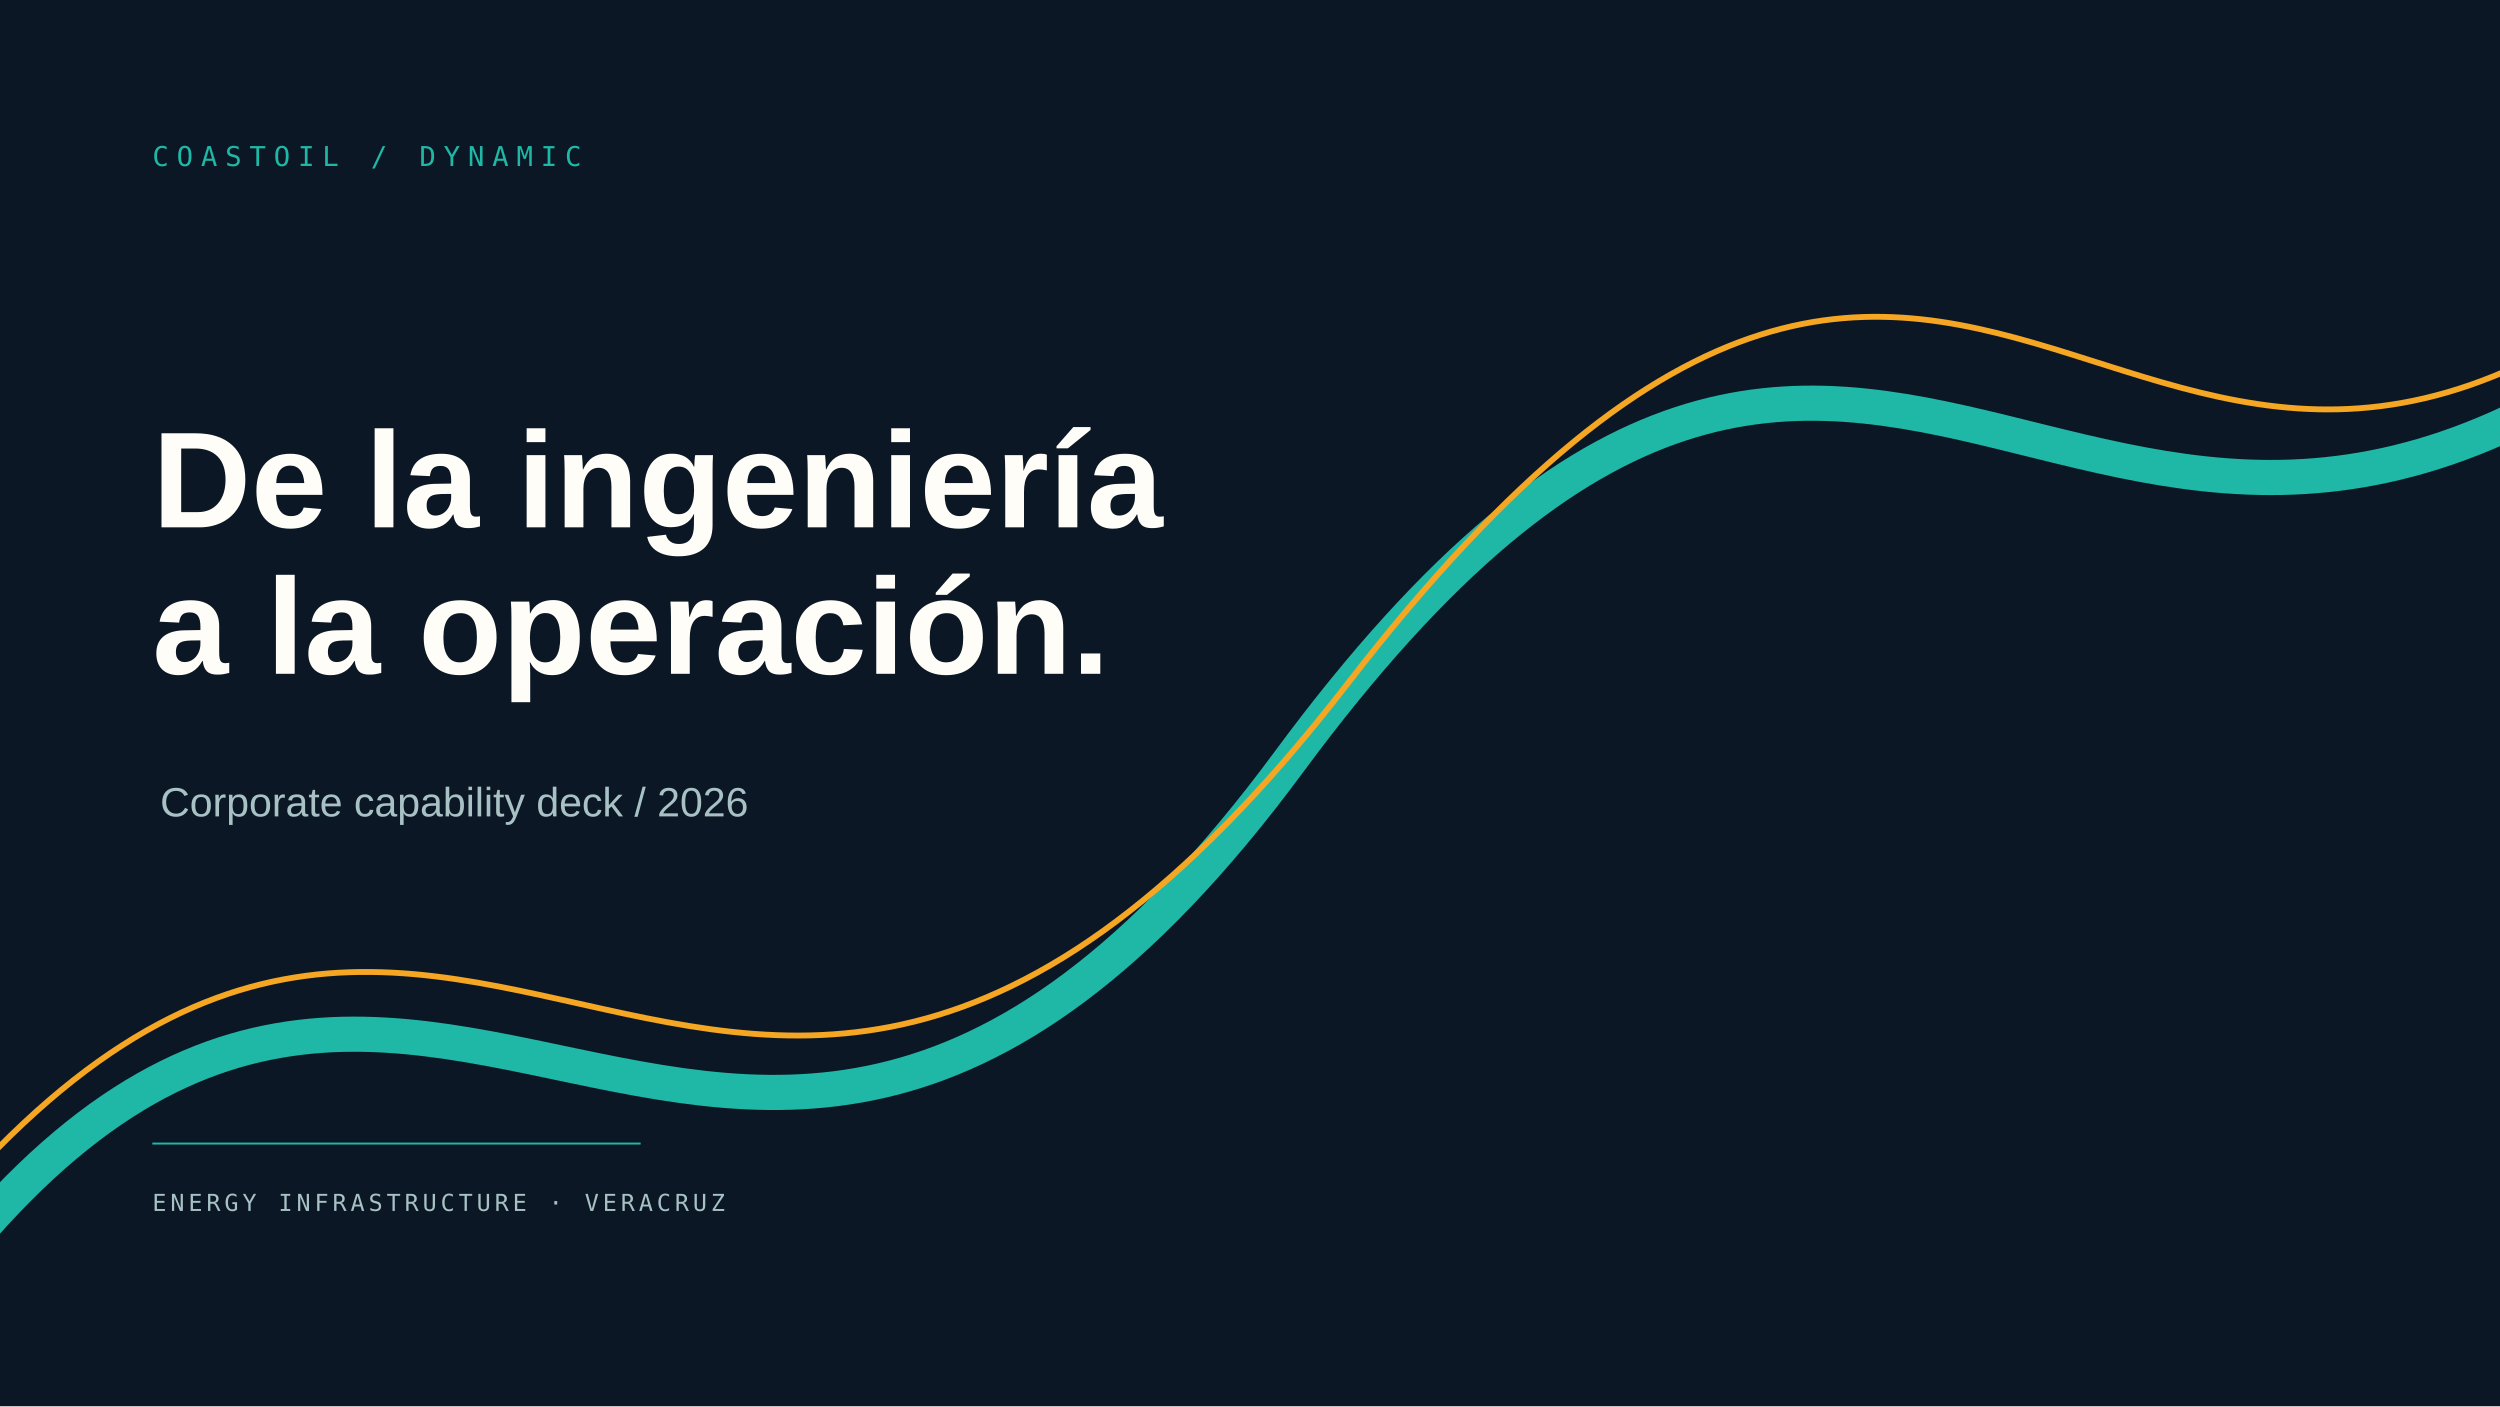
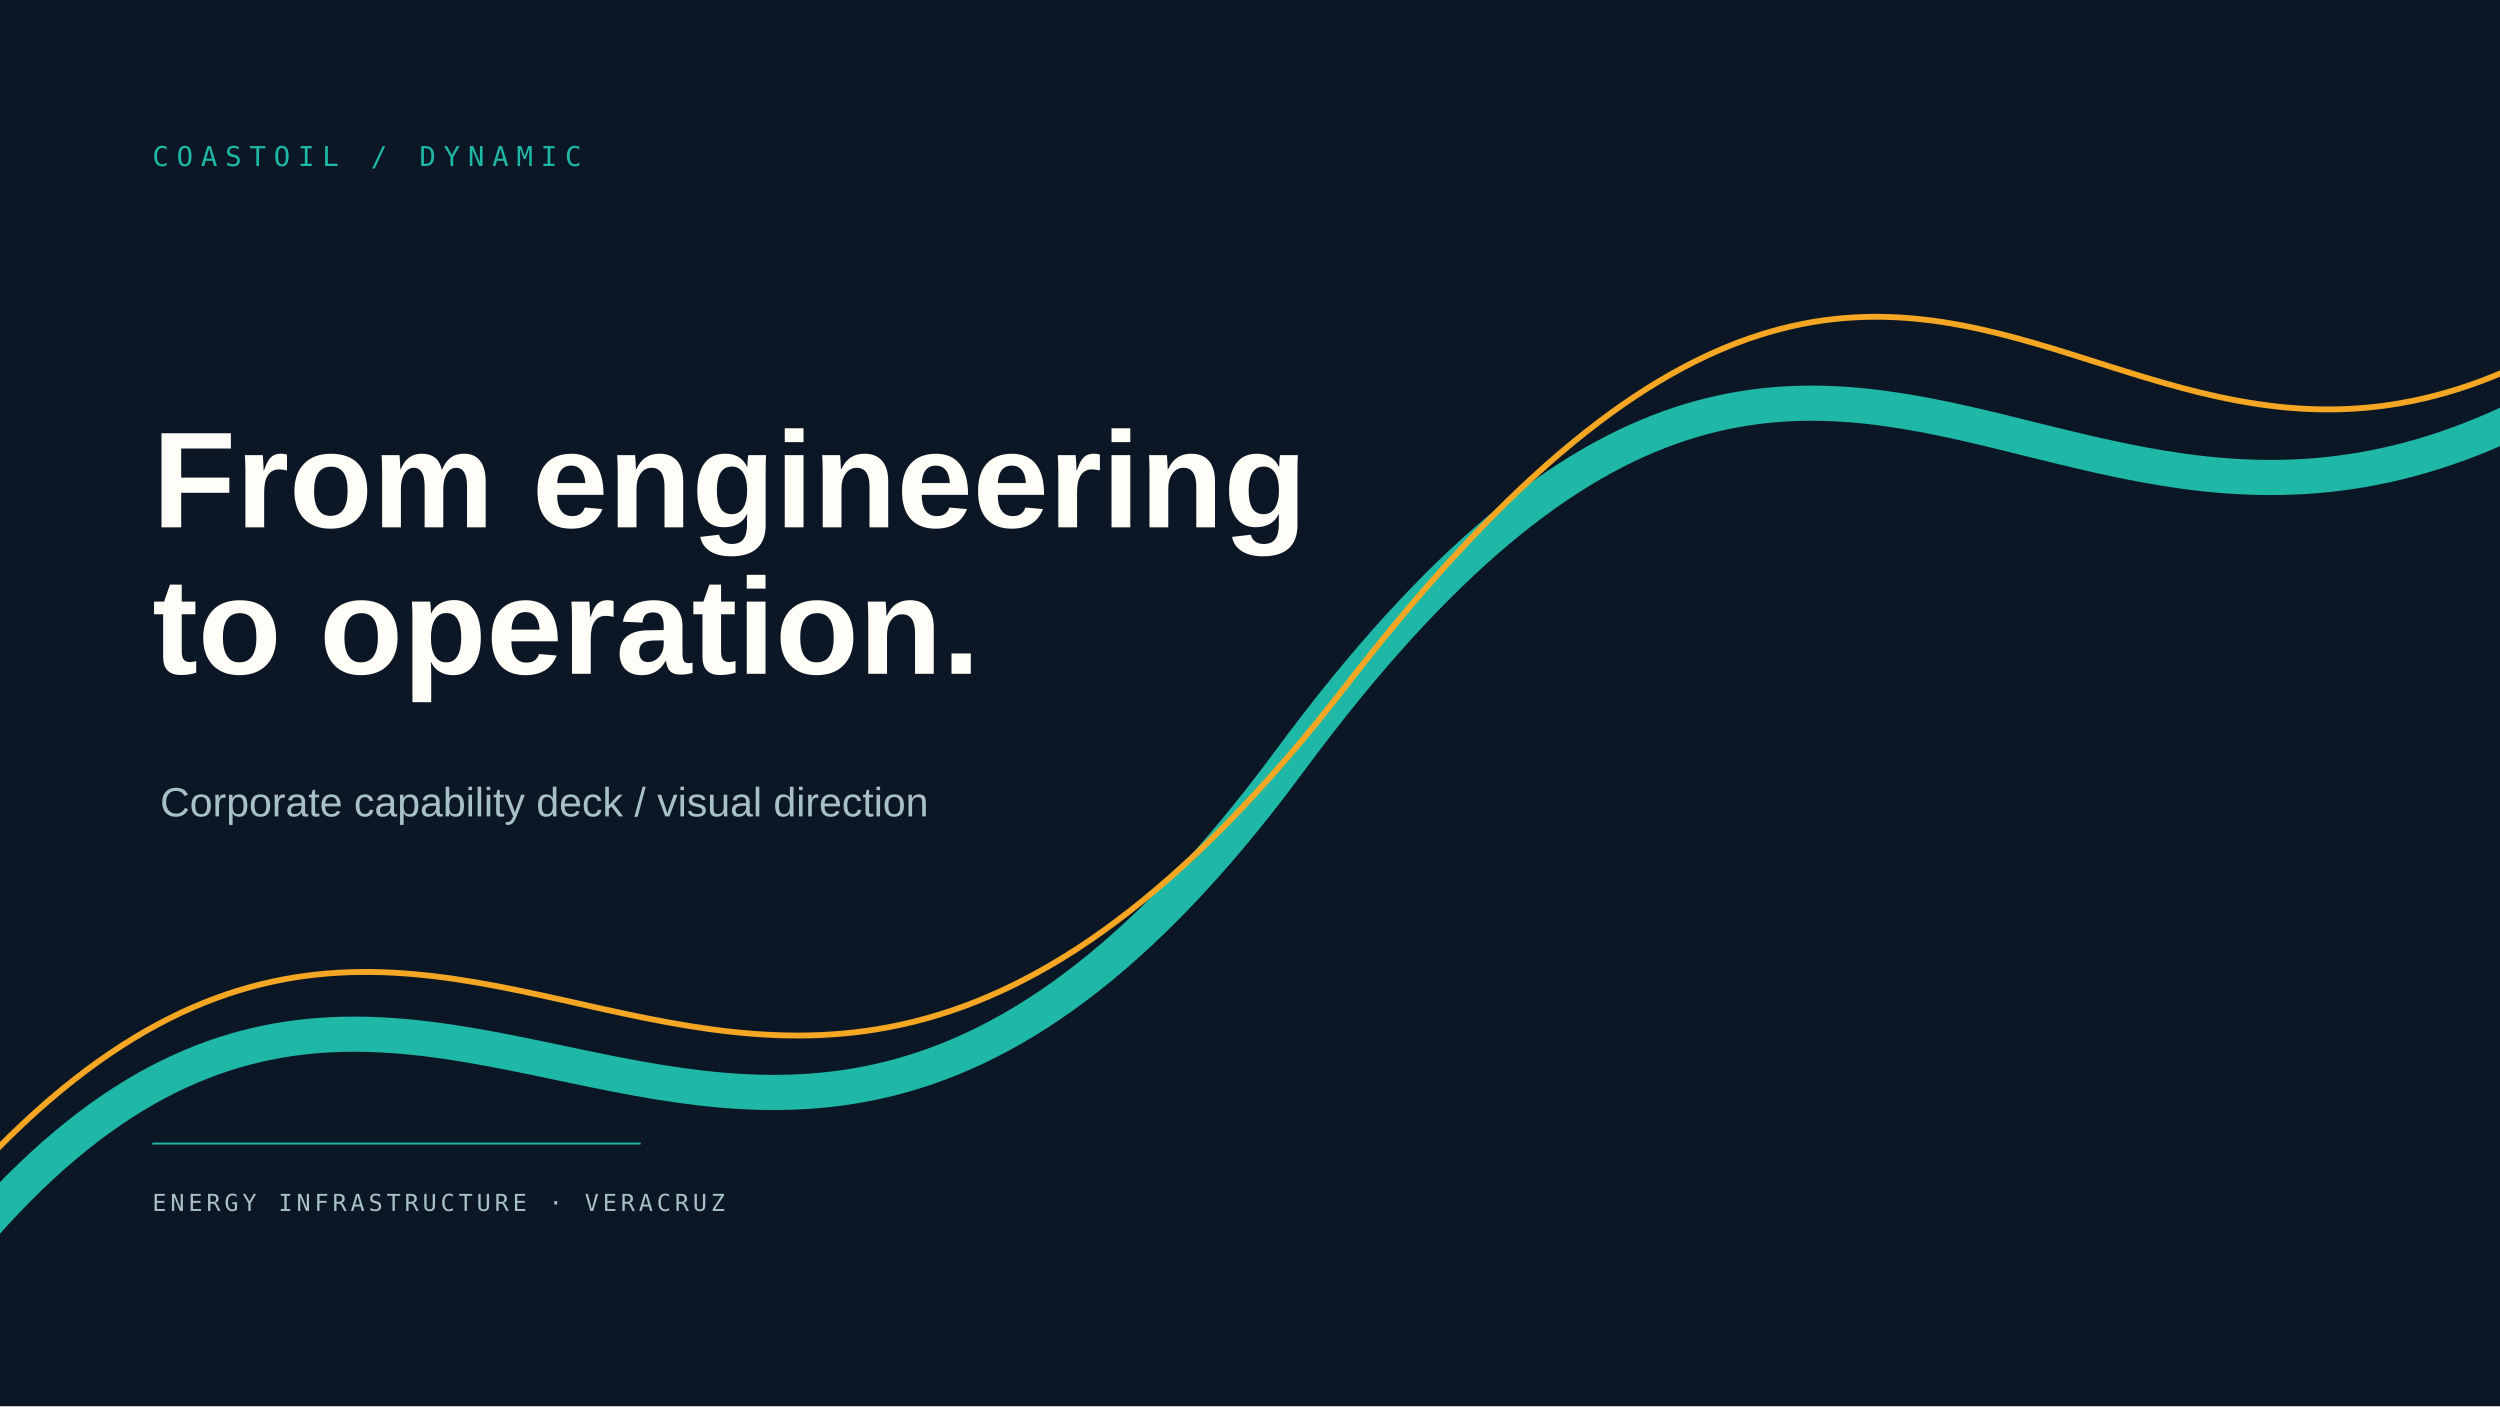
- <svg xmlns="http://www.w3.org/2000/svg" viewBox="0 0 1280 720" role="img" aria-labelledby="t d">
+ <svg xmlns="http://www.w3.org/2000/svg" viewBox="0 0 1280 720" role="img" aria-labelledby="title desc">
  <rect width="1280" height="720" fill="#0b1724" />
-   <path d="M-100 760C190 250 350 810 660 390s410 60 760-270" fill="none" stroke="#1fb7a6" stroke-width="18" />
-   <path d="M-100 715C220 220 350 790 690 350s400 80 740-270" fill="none" stroke="#f5a623" stroke-width="3" />
+   <path d="M-100 760c290-510 450 50 760-370s410 60 760-270" fill="none" stroke="#1fb7a6" stroke-width="18" />
+   <path d="M-100 715c320-495 450 75 790-365s400 80 740-270" fill="none" stroke="#f5a623" stroke-width="3" />
  <g font-family="Arial,sans-serif" fill="#fffdf8">
    <text x="78" y="85" fill="#1fb7a6" font-family="monospace" font-size="14" letter-spacing="4">COASTOIL / DYNAMIC</text>
-     <text x="78" y="270" font-size="70" font-weight="700">De la ingeniería</text>
-     <text x="78" y="345" font-size="70" font-weight="700">a la operación.</text>
-     <text x="82" y="418" fill="#a7c1c4" font-size="21">Corporate capability deck / 2026</text>
+     <text x="78" y="270" font-size="70" font-weight="700">From engineering</text>
+     <text x="78" y="345" font-size="70" font-weight="700">to operation.</text>
+     <text x="82" y="418" fill="#a7c1c4" font-size="21">Corporate capability deck / visual direction</text>
  </g>
  <rect x="78" y="585" width="250" height="1" fill="#1fb7a6" />
  <text x="78" y="620" fill="#a7c1c4" font-family="monospace" font-size="12" letter-spacing="2">ENERGY INFRASTRUCTURE · VERACRUZ</text>
</svg>
